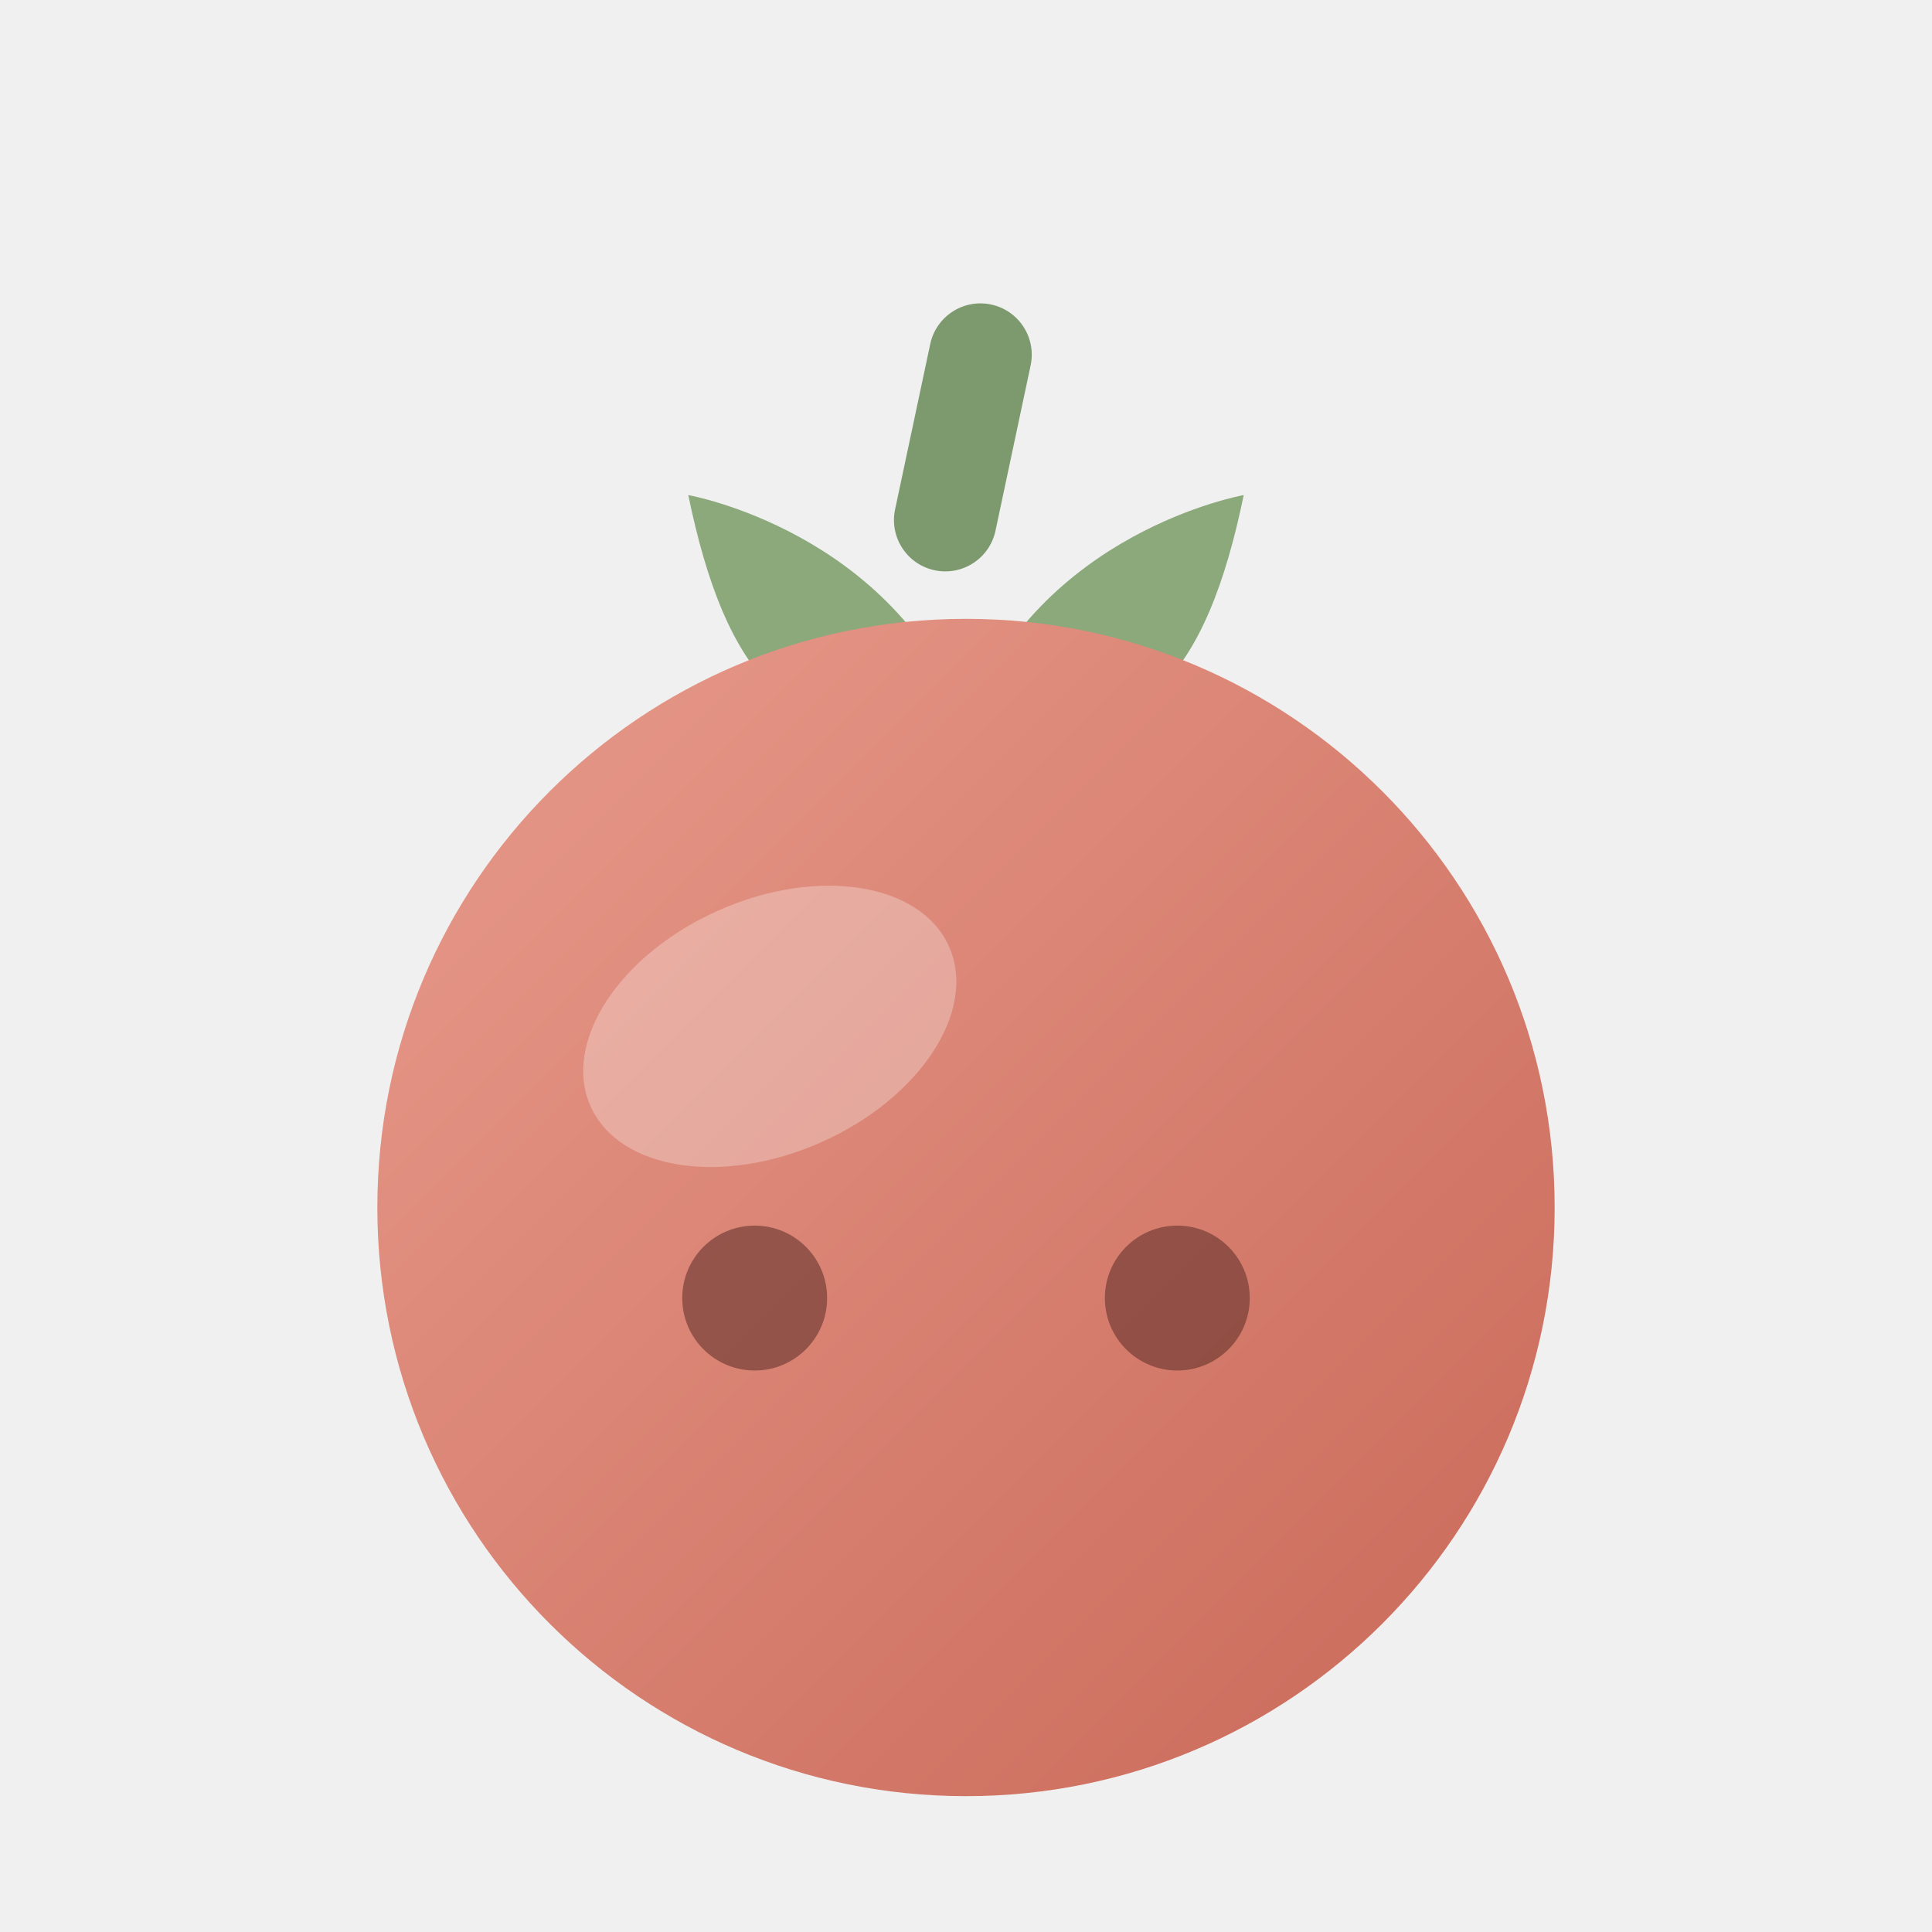
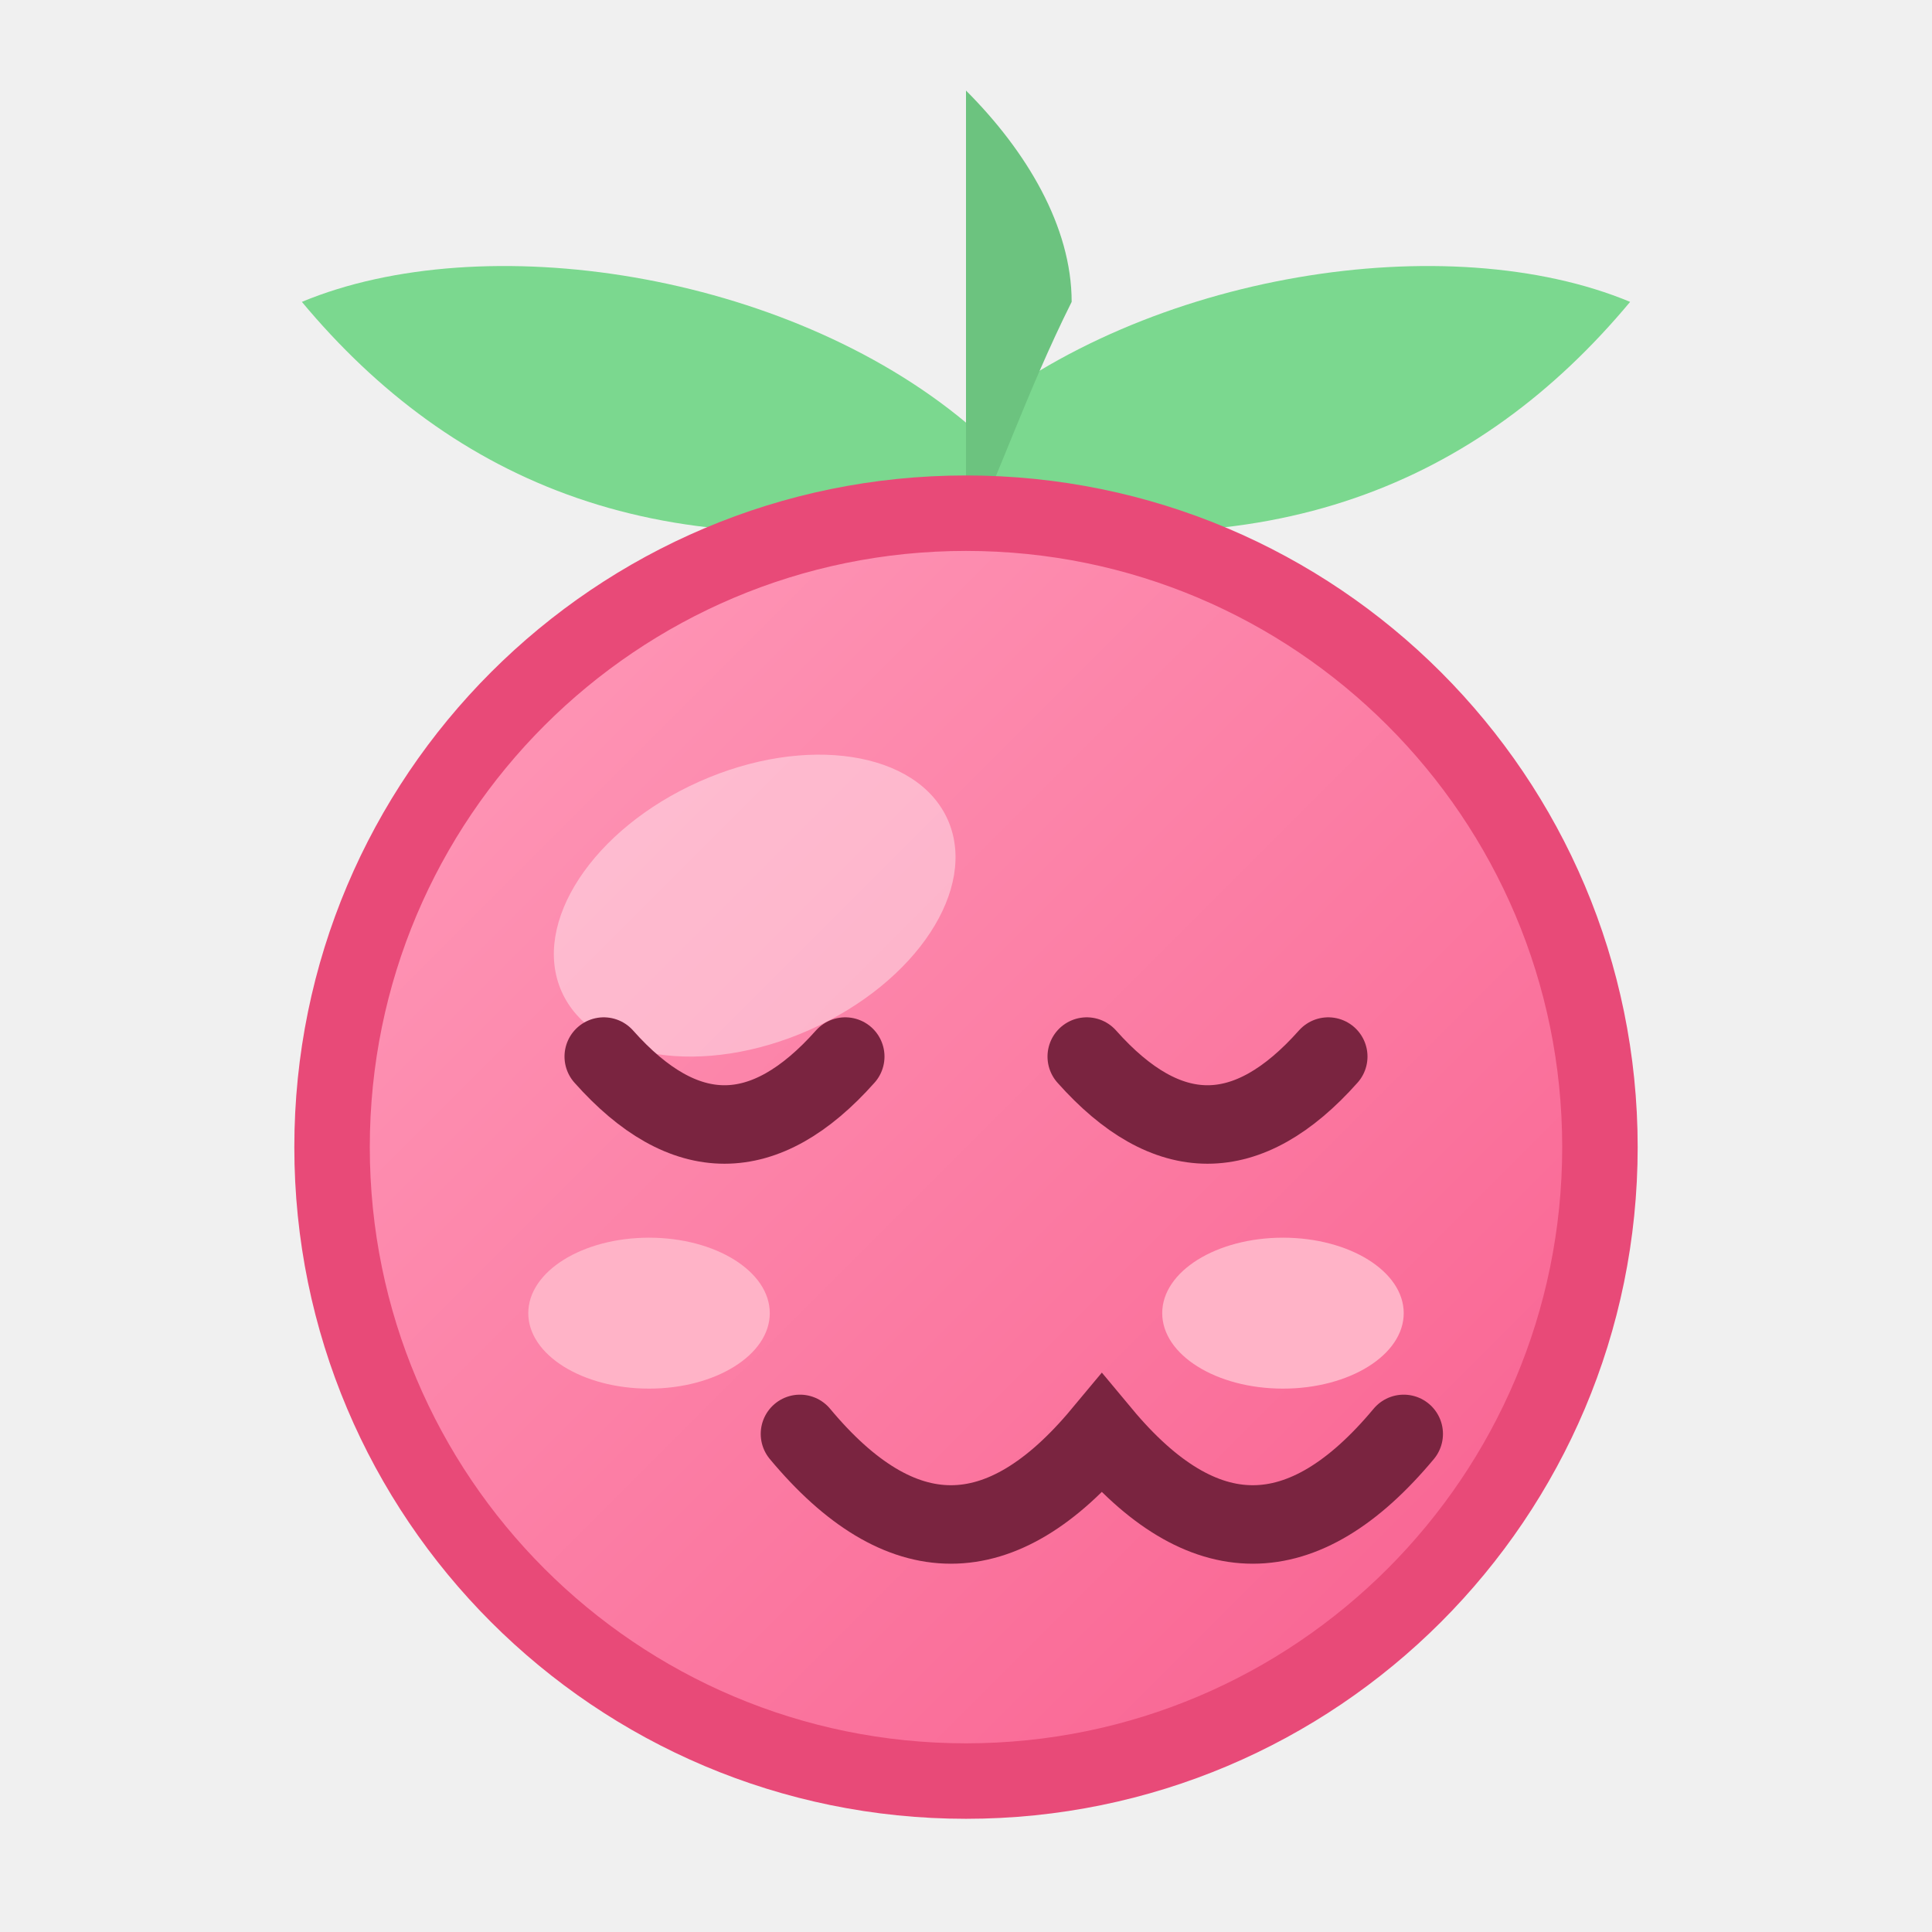
<svg xmlns="http://www.w3.org/2000/svg" viewBox="0 0 64 64">
  <defs>
-     <linearGradient id="tomato" x1="0" y1="0" x2="1" y2="1">
-       <stop offset="0" stop-color="#e89b8c" />
-       <stop offset="1" stop-color="#c96858" />
+     <linearGradient id="t" x1="0" y1="0" x2="1" y2="1">
+       <stop offset="0" stop-color="#ff9dbb" />
+       <stop offset="1" stop-color="#f85e8e" />
    </linearGradient>
  </defs>
-   <rect x="30.3" y="10" width="3.4" height="9" rx="1.7" fill="#7c9a6d" transform="rotate(12 32 14)" />
-   <path d="M32 24c-2.4-6.4-9.2-7.6-9.2-7.6 1.2 5.8 3.4 9 9.2 7.6Z" fill="#8ba97b" />
-   <path d="M32 24c2.4-6.4 9.2-7.6 9.2-7.6-1.2 5.8-3.4 9-9.2 7.6Z" fill="#8ba97b" />
-   <circle cx="32" cy="40" r="19.5" fill="url(#tomato)" />
-   <ellipse cx="25.5" cy="34" rx="6.5" ry="4.2" fill="#ffffff" opacity="0.28" transform="rotate(-24 25.5 34)" />
-   <circle cx="25" cy="43" r="2.4" fill="#5b2c26" opacity="0.55" />
-   <circle cx="39" cy="43" r="2.4" fill="#5b2c26" opacity="0.55" />
+   <path d="M32 14 C26 9 16 7.5 10 10 C15 16 22 19 32 17 Z" fill="#7bd88f" />
+   <path d="M32 14 C38 9 48 7.5 54 10 C49 16 42 19 32 17 Z" fill="#7bd88f" />
+   <path d="M32 18 C32 10 32 6 32 3 C34 5 35.5 7.5 35.5 10 C34 13 33 16 32 18 Z" fill="#6cc37f" />
+   <circle cx="32" cy="38" r="21" fill="url(#t)" stroke="#e84a78" stroke-width="2.5" />
+   <ellipse cx="25" cy="30" rx="7" ry="4.5" fill="#fff" opacity="0.4" transform="rotate(-24 25 30)" />
+   <ellipse cx="21.5" cy="43.5" rx="4" ry="2.5" fill="#ffb3c7" />
+   <ellipse cx="42.5" cy="43.5" rx="4" ry="2.5" fill="#ffb3c7" />
+   <path d="M20 35 q4 4.5 8 0 M36 35 q4 4.5 8 0" stroke="#7a2440" stroke-width="2.6" stroke-linecap="round" fill="none" />
+   <path d="M26.5 47.5 q5 6 10 0 q5 6 10 0" stroke="#7a2440" stroke-width="2.6" stroke-linecap="round" fill="none" />
</svg>
